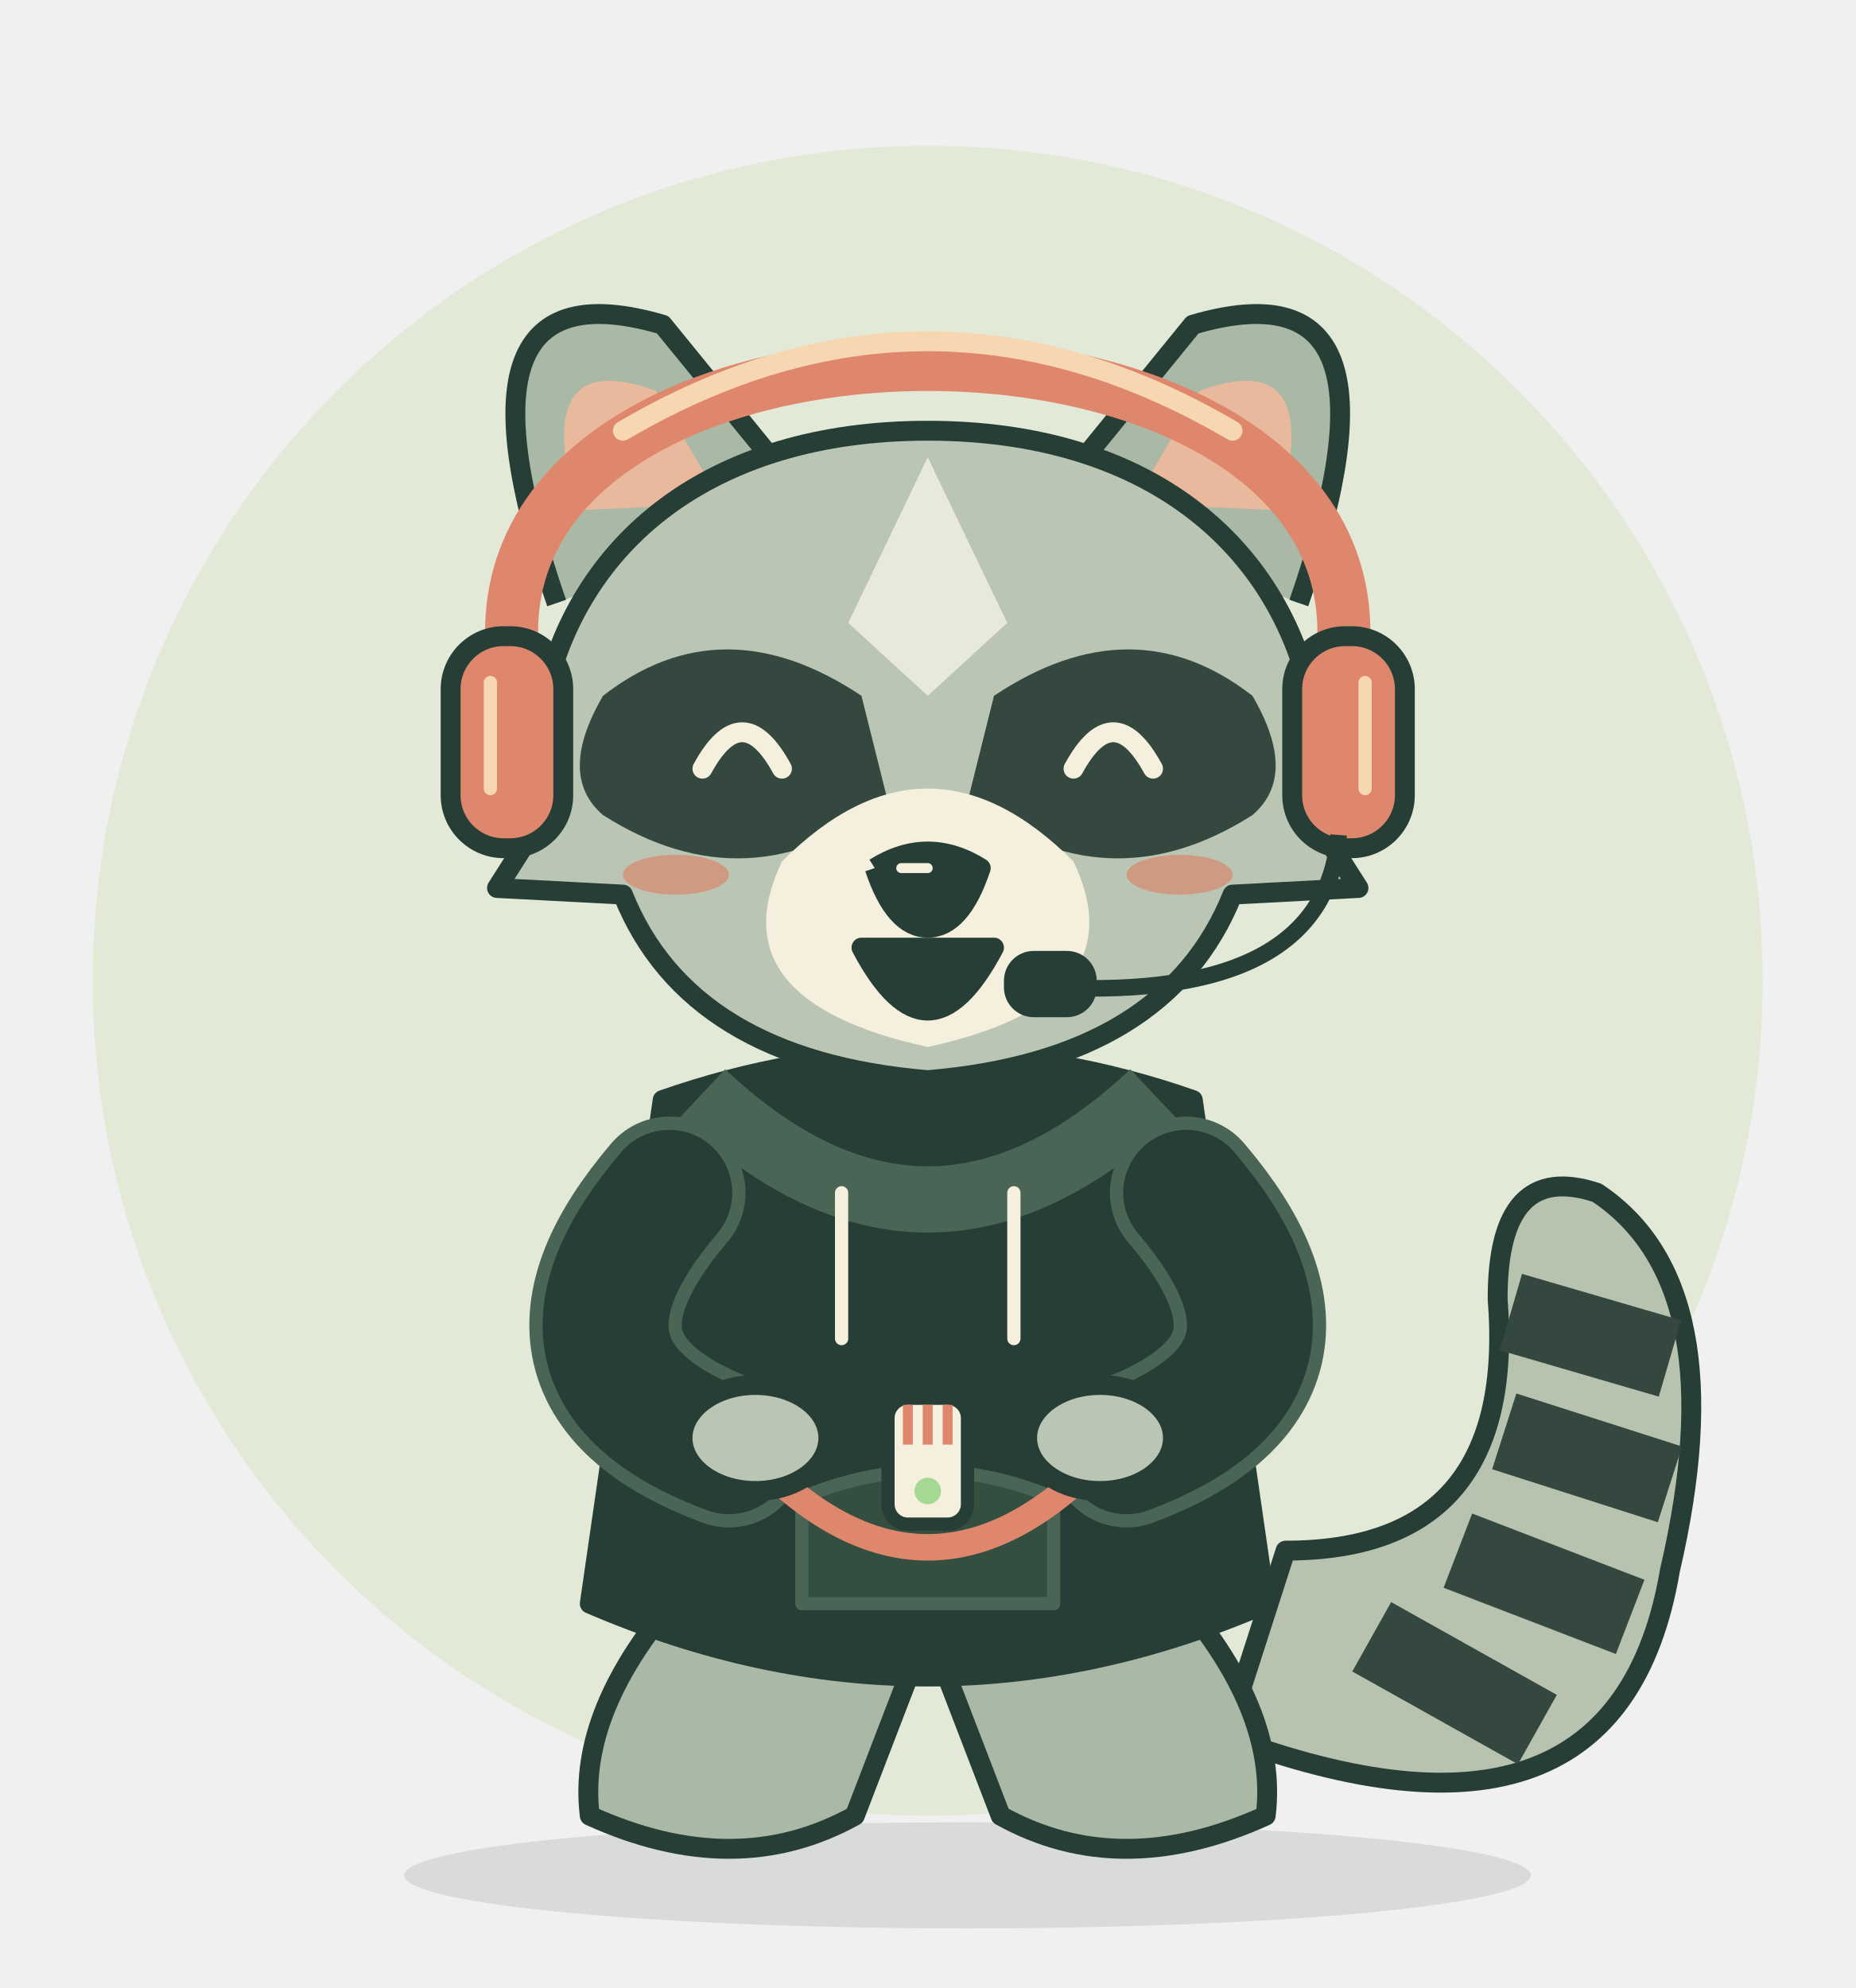
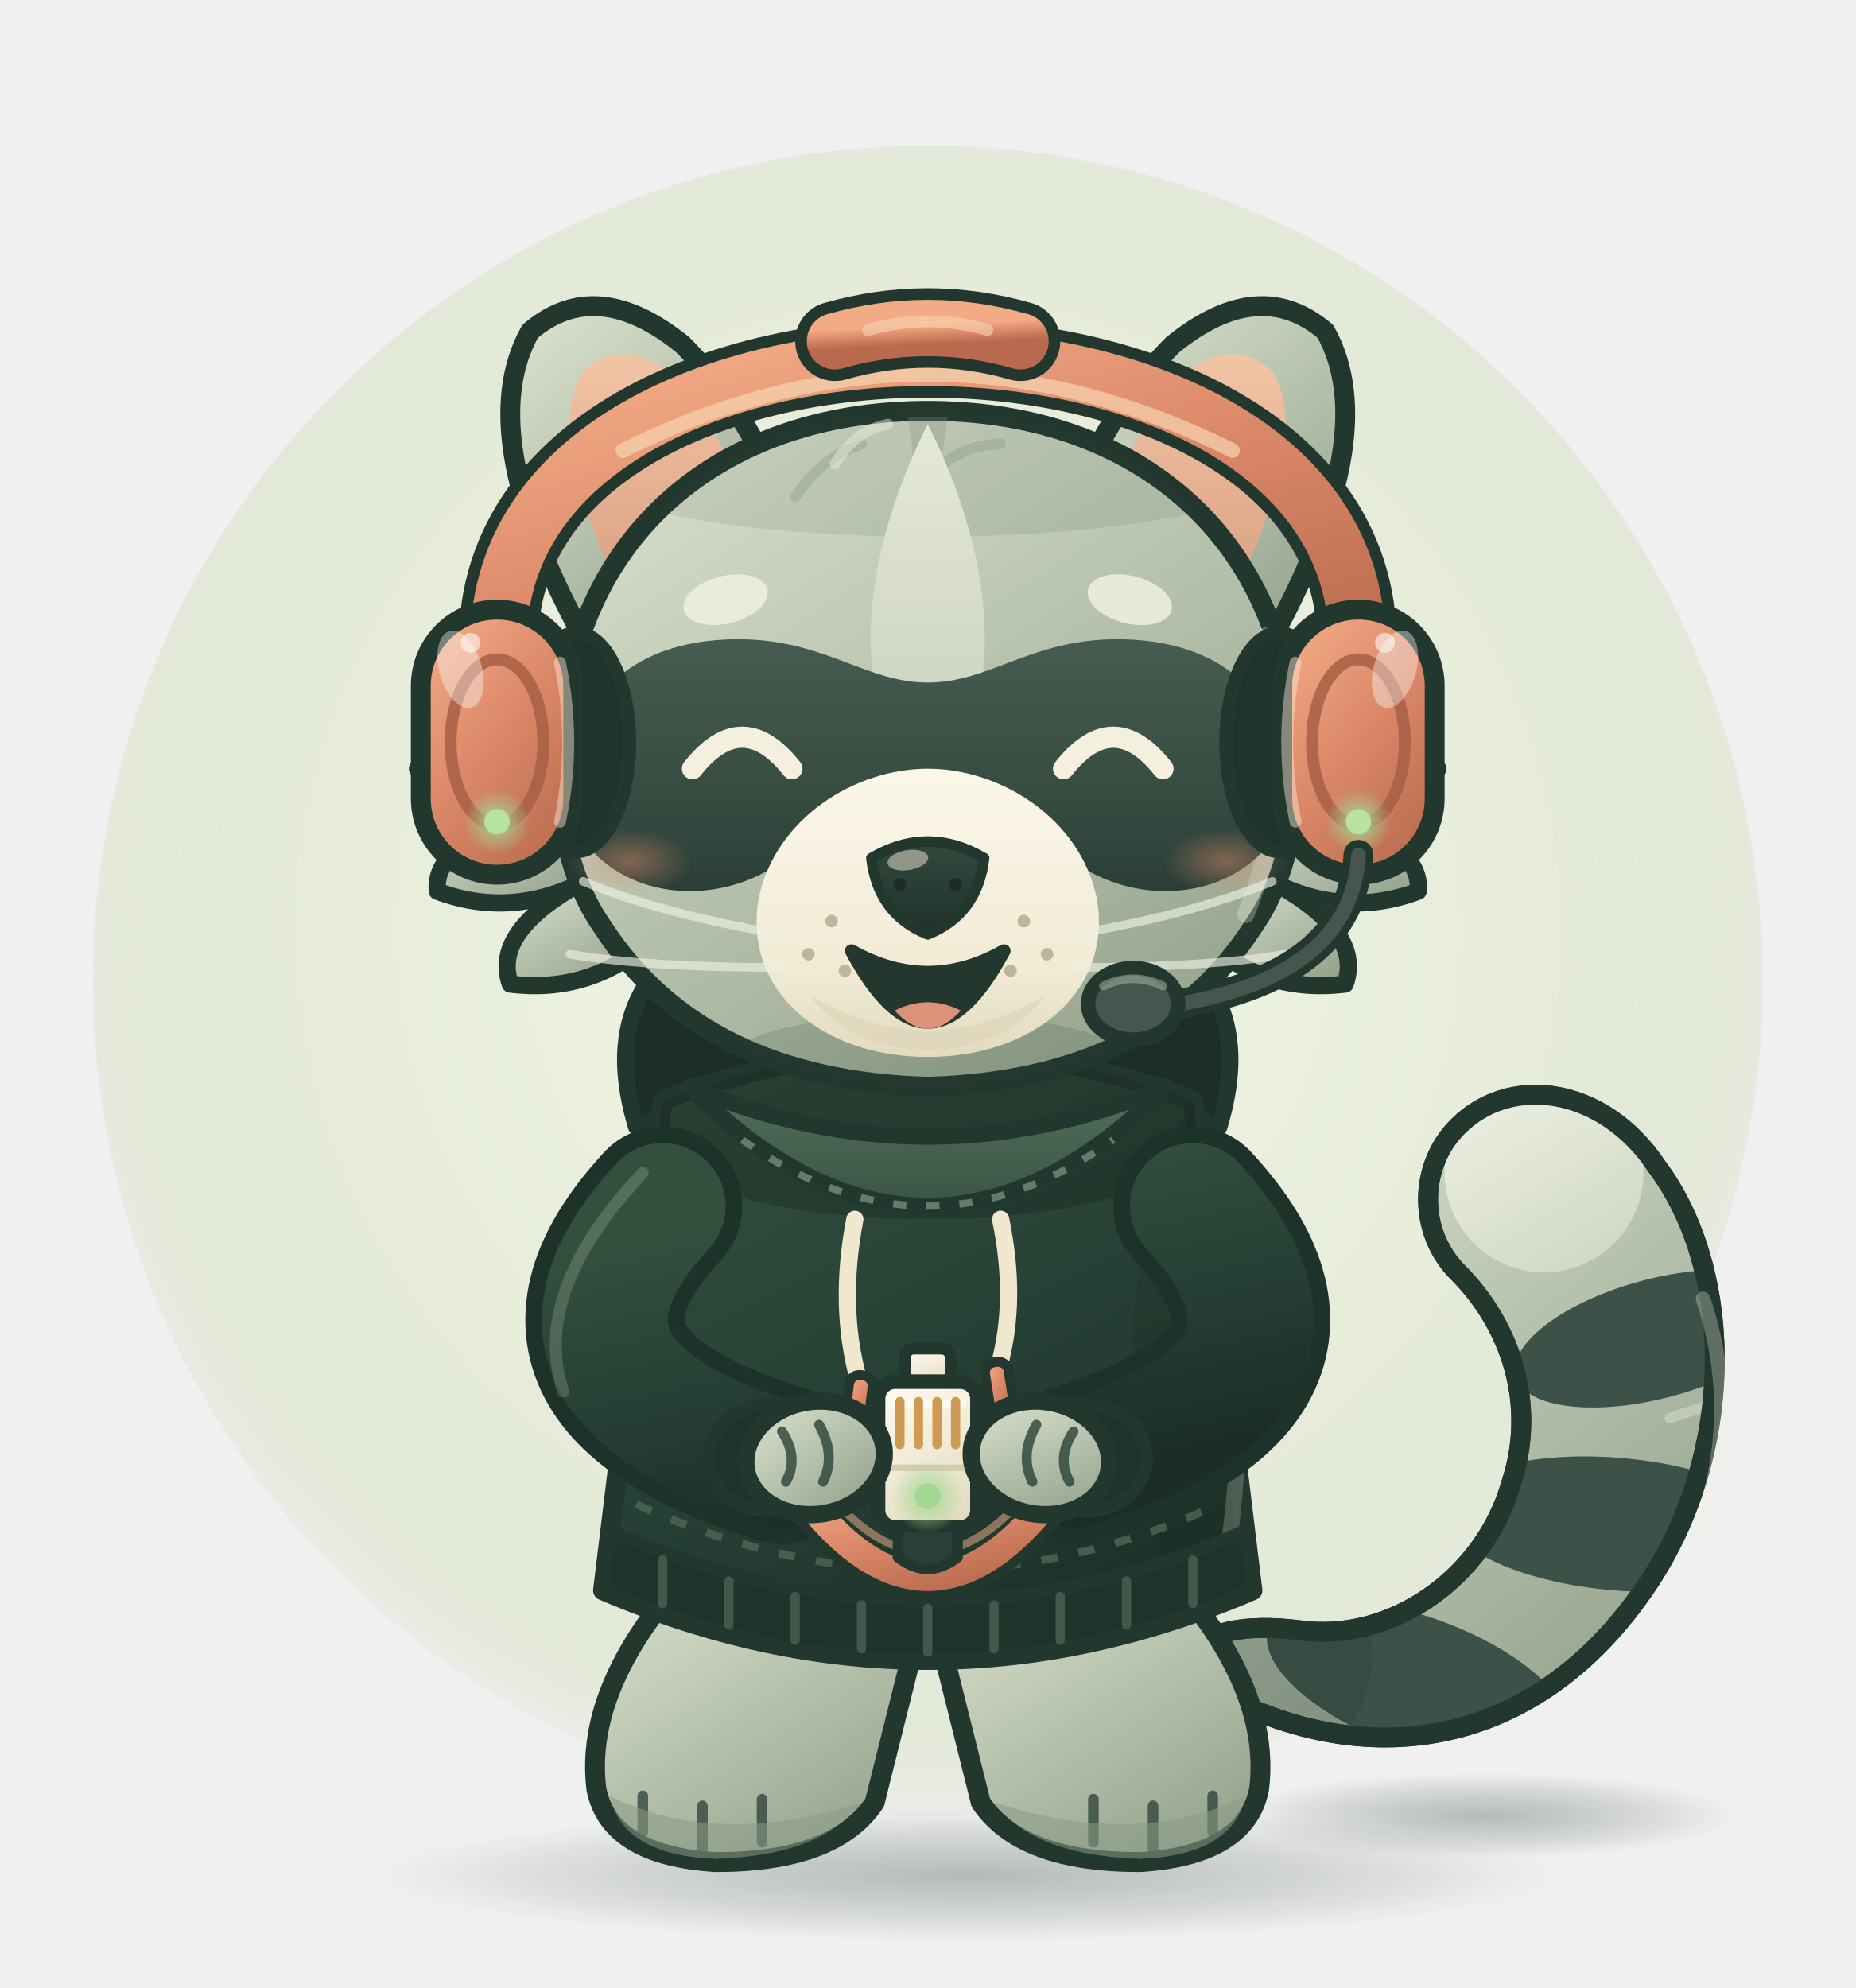
<svg xmlns="http://www.w3.org/2000/svg" viewBox="0 0 280 300" role="img" aria-labelledby="title">
-   <style>.moon{fill:#e3e9d7}.happy,.smile,.spark,.sleep,.zzz,.umbrella,.rain{display:none}.eyes,.mouth{display:none}.happy,.smile{display:block}</style>
+   <style>.moon{fill:url(#k-halo)}.happy,.smile,.spark,.sleep,.zzz,.umbrella,.rain{display:none}.eyes,.mouth{display:none}.happy,.smile{display:block}</style>
+   <defs>
+     <radialGradient id="k-halo" cx=".5" cy=".47" r=".55">
+       <stop offset="0" stop-color="#f1f4e6" />
+       <stop offset=".62" stop-color="#e7edda" />
+       <stop offset=".88" stop-color="#dbe4ca" stop-opacity=".6" />
+       <stop offset="1" stop-color="#d7e0c5" stop-opacity="0" />
+     </radialGradient>
+     <radialGradient id="k-shadow" cx=".5" cy=".5" r=".5">
+       <stop offset="0" stop-color="#263e35" stop-opacity=".3" />
+       <stop offset=".6" stop-color="#263e35" stop-opacity=".14" />
+       <stop offset="1" stop-color="#263e35" stop-opacity="0" />
+     </radialGradient>
+     <linearGradient id="k-fur" x1=".15" y1="0" x2=".85" y2="1">
+       <stop offset="0" stop-color="#d8dfca" />
+       <stop offset=".45" stop-color="#b9c4af" />
+       <stop offset="1" stop-color="#93a18b" />
+     </linearGradient>
+     <linearGradient id="k-fur-lt" x1=".2" y1="0" x2=".8" y2="1">
+       <stop offset="0" stop-color="#eef0e2" />
+       <stop offset="1" stop-color="#cfd7c3" />
+     </linearGradient>
+     <linearGradient id="k-muz" x1=".5" y1="0" x2=".5" y2="1">
+       <stop offset="0" stop-color="#fbf7e9" />
+       <stop offset=".7" stop-color="#f1ebd5" />
+       <stop offset="1" stop-color="#e2dac0" />
+     </linearGradient>
+     <linearGradient id="k-mask" x1=".5" y1="0" x2=".5" y2="1">
+       <stop offset="0" stop-color="#465c50" />
+       <stop offset=".55" stop-color="#384e43" />
+       <stop offset="1" stop-color="#2b3f36" />
+     </linearGradient>
+     <linearGradient id="k-hood" x1=".25" y1="0" x2=".8" y2="1">
+       <stop offset="0" stop-color="#33503f" />
+       <stop offset=".5" stop-color="#274035" />
+       <stop offset="1" stop-color="#1a2e25" />
+     </linearGradient>
+     <linearGradient id="k-hood-lt" x1=".5" y1="0" x2=".5" y2="1">
+       <stop offset="0" stop-color="#527059" />
+       <stop offset="1" stop-color="#3a5445" />
+     </linearGradient>
+     <linearGradient id="k-copper" x1=".15" y1="0" x2=".85" y2="1">
+       <stop offset="0" stop-color="#f2ab85" />
+       <stop offset=".45" stop-color="#dd8a6a" />
+       <stop offset="1" stop-color="#b96a4e" />
+     </linearGradient>
+     <linearGradient id="k-ear" x1=".5" y1="0" x2=".5" y2="1">
+       <stop offset="0" stop-color="#f2c4a6" />
+       <stop offset="1" stop-color="#dba083" />
+     </linearGradient>
+     <linearGradient id="k-cream" x1=".3" y1="0" x2=".7" y2="1">
+       <stop offset="0" stop-color="#fdf9ec" />
+       <stop offset="1" stop-color="#e3dbc1" />
+     </linearGradient>
+     <linearGradient id="k-nose" x1=".5" y1="0" x2=".5" y2="1">
+       <stop offset="0" stop-color="#33493e" />
+       <stop offset="1" stop-color="#1e3229" />
+     </linearGradient>
+     <linearGradient id="k-blaze" x1=".5" y1="0" x2=".5" y2="1">
+       <stop offset="0" stop-color="#e5e9d7" />
+       <stop offset="1" stop-color="#ccd4bf" />
+     </linearGradient>
+     <linearGradient id="k-eye" x1=".5" y1="0" x2=".5" y2="1">
+       <stop offset="0" stop-color="#fdfaf0" />
+       <stop offset="1" stop-color="#e4decb" />
+     </linearGradient>
+     <radialGradient id="k-led" cx=".5" cy=".5" r=".5">
+       <stop offset="0" stop-color="#cdf0b8" stop-opacity=".95" />
+       <stop offset=".45" stop-color="#a5d892" stop-opacity=".55" />
+       <stop offset="1" stop-color="#a5d892" stop-opacity="0" />
+     </radialGradient>
+     <radialGradient id="k-blush" cx=".5" cy=".5" r=".5">
+       <stop offset="0" stop-color="#d8886c" stop-opacity=".5" />
+       <stop offset="1" stop-color="#d8886c" stop-opacity="0" />
+     </radialGradient>
+     <clipPath id="k-tailclip">
+       <path d="M178 252 C202 268 230 266 248 240 C262 220 262 192 250 176 C242 164 228 162 220 170 C214 176 214 186 220 192 C228 200 232 212 228 224 C224 238 210 248 196 246 C188 245 180 246 178 252 Z" />
+     </clipPath>
+     <clipPath id="k-bodyclip">
+       <path d="M100 166 Q140 151 180 166 L189 240 Q140 261 91 240 Z" />
+     </clipPath>
+     <clipPath id="k-headclip">
+       <path d="M140 62 C111 62 91 78 86 102 C83 116 84 130 91 140 Q106 163 140 164 Q174 163 189 140 C196 130 197 116 194 102 C189 78 169 62 140 62 Z" />
+     </clipPath>
+   </defs>
  <circle class="moon" cx="140" cy="148" r="126" />
-   <ellipse class="shadow" cx="146" cy="283" rx="85" ry="8" fill="#263e35" opacity=".12" />
-   <g class="hop" stroke="#263e35" stroke-width="3" stroke-linejoin="round">
+   <ellipse class="shadow" cx="146" cy="283" rx="90" ry="10" fill="url(#k-shadow)" />
+   <ellipse cx="224" cy="274" rx="38" ry="6.5" fill="url(#k-shadow)" />
+   <g class="hop" stroke="#22382f" stroke-width="3" stroke-linejoin="round">
    <g class="tail">
-       <path d="M185 262 Q244 284 252 237 Q262 194 241 180 Q226 175 226 196 Q229 234 194 234Z" fill="#b7c2af" />
-       <path d="M228 198l24 7m-25 11l25 8m-32 10l26 10m-39 3l25 14" stroke="#34483f" stroke-width="12" />
+       <path d="M178 252 C202 268 230 266 248 240 C262 220 262 192 250 176 C242 164 228 162 220 170 C214 176 214 186 220 192 C228 200 232 212 228 224 C224 238 210 248 196 246 C188 245 180 246 178 252 Z" fill="url(#k-fur)" />
+       <g clip-path="url(#k-tailclip)" stroke="none">
+         <ellipse cx="250" cy="202" rx="22" ry="9" fill="#3c5147" transform="rotate(-15 250 202)" />
+         <ellipse cx="244" cy="230" rx="26" ry="10" fill="#3c5147" transform="rotate(5 244 230)" />
+         <ellipse cx="214" cy="254" rx="24" ry="10" fill="#3c5147" transform="rotate(20 214 254)" />
+         <circle cx="233" cy="177" r="15" fill="url(#k-fur-lt)" />
+         <ellipse cx="194" cy="250" rx="13" ry="16" fill="#263e35" opacity=".28" />
+         <path d="M252 214l6-2m0 24l6 1" fill="none" stroke="#eef0e2" stroke-width="1.6" stroke-linecap="round" opacity=".35" />
+       </g>
+       <path d="M178 252 C202 268 230 266 248 240 C262 220 262 192 250 176 C242 164 228 162 220 170 C214 176 214 186 220 192 C228 200 232 212 228 224 C224 238 210 248 196 246 C188 245 180 246 178 252 Z" fill="none" />
+       <path d="M256 232 Q263 214 257 196" fill="none" stroke="#eef0e2" stroke-width="2.2" stroke-linecap="round" opacity=".3" />
    </g>
    <g class="torso">
-       <path d="M103 240 Q87 258 89 274 Q111 284 129 274 L139 248 M177 240 Q193 258 191 274 Q169 284 151 274 L141 248" fill="#aab8a6" />
-       <path d="M100 166 Q140 152 180 166 L191 242 Q140 264 89 242Z" fill="#263e35" />
-       <path d="M106 165 Q140 197 174 165" fill="none" stroke="#4a6455" stroke-width="10" />
-       <path d="M127 180v22m26-22v22" stroke="#f5f0dd" stroke-width="2" stroke-linecap="round" />
-       <path d="M121 226q19-8 38 0v16h-38Z" fill="#344e40" stroke="#4a6455" stroke-width="2" />
-       <path d="M101 180 Q78 207 110 219 M179 180 Q202 207 170 219" fill="none" stroke="#4a6455" stroke-width="23" stroke-linecap="round" />
-       <path d="M101 180 Q78 207 110 219 M179 180 Q202 207 170 219" fill="none" stroke="#263e35" stroke-width="19" stroke-linecap="round" />
-       <path d="M113 219 Q140 248 167 219" fill="none" stroke="#df876d" stroke-width="4" />
-       <ellipse cx="114" cy="217" rx="11" ry="8" fill="#bac5b4" />
-       <ellipse cx="166" cy="217" rx="11" ry="8" fill="#bac5b4" />
-       <rect x="134" y="211" width="12" height="19" rx="3" fill="#f5f0dd" stroke-width="2" />
-       <path d="M137 212v6m3-6v6m3-6v6" stroke="#df876d" stroke-width="1.5" />
-       <circle class="led" cx="140" cy="225" r="2" fill="#a5d892" stroke="none" />
+       <path d="M105 236 Q88 254 90 270 Q92 280 108 281 Q126 281 132 272 L139 244 Z" fill="url(#k-fur)" />
+       <path d="M175 236 Q192 254 190 270 Q188 280 172 281 Q154 281 148 272 L141 244 Z" fill="url(#k-fur)" />
+       <path d="M97 276.5v-5.5M106 279v-6.5M115 278v-6.5" fill="none" stroke="#22382f" stroke-width="1.6" stroke-linecap="round" opacity=".7" />
+       <path d="M183 276.5v-5.5M174 279v-6.5M165 278v-6.5" fill="none" stroke="#22382f" stroke-width="1.6" stroke-linecap="round" opacity=".7" />
+       <path d="M92 271 Q108 279 130 272 Q124 280 108 280.5 Q94 280 92 271 Z" fill="#8b9a85" stroke="none" opacity=".55" />
+       <path d="M188 271 Q172 279 150 272 Q156 280 172 280.5 Q186 280 188 271 Z" fill="#8b9a85" stroke="none" opacity=".55" />
+       <path d="M96 170 Q90 150 106 141 Q140 130 174 141 Q190 150 184 170 Q140 152 96 170 Z" fill="#1b2f27" stroke-width="2.5" />
+       <path d="M100 166 Q140 151 180 166 L189 240 Q140 261 91 240 Z" fill="url(#k-hood)" />
+       <g clip-path="url(#k-bodyclip)" stroke="none">
+         <ellipse cx="140" cy="169" rx="45" ry="15" fill="#14261e" opacity=".38" />
+         <ellipse cx="186" cy="205" rx="15" ry="42" fill="#16281f" opacity=".2" />
+         <ellipse cx="140" cy="253" rx="52" ry="12" fill="#14261e" opacity=".2" />
+       </g>
+       <path d="M183 176 Q189.5 208 185 236" fill="none" stroke="#eef1de" stroke-width="2.4" stroke-linecap="round" opacity=".22" />
+       <path d="M91 240 Q140 261 189 240 L188 231 Q140 252 92 231 Z" fill="#1e332b" stroke-width="2" />
+       <path d="M100 235.4v6.6M110 238.6v6.6M120 240.9v6.6M130 242.2v6.6M140 242.7v6.6M150 242.2v6.6M160 240.9v6.6M170 238.6v6.6M180 235.4v6.6" fill="none" stroke="#41594b" stroke-width="1.4" stroke-linecap="round" />
+       <path d="M96 227 Q140 247 184 227" fill="none" stroke="#4a6455" stroke-width="1.2" stroke-dasharray="2.5 3.2" opacity=".85" />
+       <path d="M104 164 Q140 200 176 164 Q140 179 104 164 Z" fill="url(#k-hood-lt)" stroke-width="2.5" />
+       <path d="M112 172 Q140 192 168 172" fill="none" stroke="#a9bdaa" stroke-width="1.1" stroke-dasharray="2 3" opacity=".5" />
+       <path d="M129 184 Q126.5 197 129.5 208" fill="none" stroke="#efe8cf" stroke-width="2.6" stroke-linecap="round" />
+       <path d="M151 184 Q153.5 196 150.8 206" fill="none" stroke="#efe8cf" stroke-width="2.6" stroke-linecap="round" />
+       <rect x="127.8" y="207.5" width="3.6" height="8" rx="1.6" fill="url(#k-copper)" stroke-width="1.5" transform="rotate(7 129.6 211.5)" />
+       <rect x="149" y="205.5" width="3.6" height="8" rx="1.6" fill="url(#k-copper)" stroke-width="1.5" transform="rotate(-9 150.8 209.5)" />
+       <path d="M100 182 Q76 208 118 221 M180 182 Q204 208 162 221" fill="none" stroke="#1d332a" stroke-width="24" stroke-linecap="round" />
+       <path d="M100 182 Q76 208 118 221 M180 182 Q204 208 162 221" fill="none" stroke="url(#k-hood)" stroke-width="19" stroke-linecap="round" />
+       <path d="M97 177 Q80 195 85 210" fill="none" stroke="#eef1de" stroke-width="1.8" stroke-linecap="round" opacity=".18" />
+       <ellipse cx="116" cy="220" rx="9" ry="8" fill="#1e332b" stroke-width="2" />
+       <ellipse cx="164" cy="220" rx="9" ry="8" fill="#1e332b" stroke-width="2" />
+       <path d="M120 224 Q140 252 160 224" fill="none" stroke="#22382f" stroke-width="7" stroke-linecap="round" />
+       <path d="M120 224 Q140 252 160 224" fill="none" stroke="url(#k-copper)" stroke-width="4.2" stroke-linecap="round" />
+       <path d="M122 221.5 Q140 247 158 221.5" fill="none" stroke="#f2b48f" stroke-width="1.2" stroke-linecap="round" opacity=".5" />
+       <rect x="136.5" y="203.5" width="7" height="6" rx="1.4" fill="url(#k-cream)" stroke-width="1.8" />
+       <rect x="132.5" y="208.5" width="15" height="22" rx="2.6" fill="url(#k-cream)" stroke-width="2.2" />
+       <path d="M134.8 211.8h10.4" fill="none" stroke="#ffffff" stroke-width="1.4" stroke-linecap="round" opacity=".5" />
+       <path d="M135.8 211.5v6.5m2.8-6.5v6.5m2.8-6.5v6.5m2.8-6.5v6.5" fill="none" stroke="#cf9a52" stroke-width="1.4" stroke-linecap="round" />
+       <path d="M134 221.5h12" fill="none" stroke="#cfc6a9" stroke-width="1" opacity=".8" />
+       <path d="M135.5 230.5h9v4.5q-4.5 3.5-9 0 Z" fill="#2a3f36" stroke-width="1.6" />
+       <circle cx="140" cy="225.8" r="5.5" fill="url(#k-led)" class="led" stroke="none" />
+       <circle cx="140" cy="225.8" r="2" fill="#a5d892" class="led" stroke="none" />
+       <ellipse cx="123" cy="220" rx="10.5" ry="8.5" fill="url(#k-fur)" stroke-width="2.6" transform="rotate(-10 123 220)" />
+       <ellipse cx="157" cy="220" rx="10.5" ry="8.5" fill="url(#k-fur)" stroke-width="2.6" transform="rotate(10 157 220)" />
+       <path d="M118 216q2.6 4 .6 7.6m5-8.6q2.6 4.6.6 8.6" fill="none" stroke="#22382f" stroke-width="1.5" stroke-linecap="round" opacity=".75" />
+       <path d="M162 216q-2.6 4-.6 7.6m-5-8.6q-2.6 4.6-.6 8.6" fill="none" stroke="#22382f" stroke-width="1.5" stroke-linecap="round" opacity=".75" />
      <path class="spark" d="M140 191l2 5 5 2-5 2-2 5-2-5-5-2 5-2Z" fill="#f5f0dd" stroke="none" />
    </g>
-     <g class="head" stroke="#263e35" stroke-width="3" stroke-linejoin="round">
+     <g class="head">
      <g class="ear earL">
-         <path d="M84 91 Q66 39 100 49 L122 76" fill="#aab8a6" />
-         <path d="M87 77 Q80 52 99 59 L109 76" fill="#e9b99d" stroke="none" />
+         <path d="M89 98 Q71 66 80 50 Q90 41.5 103 52 Q115 64 121 84 Z" fill="url(#k-fur)" />
+         <path d="M94 90 Q82 66 88 56 Q95 50 103 58 Q111 68 115 84 Z" fill="url(#k-ear)" stroke="none" />
+         <path d="M95 96q3-8 10-11" fill="none" stroke="#eef0e2" stroke-width="2" stroke-linecap="round" opacity=".5" />
      </g>
      <g class="ear earR">
-         <path d="M158 76 L180 49 Q214 39 196 91" fill="#aab8a6" />
-         <path d="M171 76 L181 59 Q200 52 193 77" fill="#e9b99d" stroke="none" />
-       </g>
-       <path d="M140 65 C107 65 87 82 82 106 L70 119 L82 123 L75 134 L94 135 Q104 160 140 163 Q176 160 186 135 L205 134 L198 123 L210 119 L198 106 C193 82 173 65 140 65Z" fill="#bac5b4" />
-       <path d="M140 69 L128 94 L140 105 L152 94Z" fill="#e7e9dc" stroke="none" />
-       <path d="M91 105 Q109 91 130 105 L134 121 Q113 137 91 123 Q84 117 91 105Z M189 105 Q171 91 150 105 L146 121 Q167 137 189 123 Q196 117 189 105Z" fill="#34483f" stroke="none" />
-       <path d="M118 130 Q140 108 162 130 Q172 151 140 158 Q108 151 118 130Z" fill="#f5f0dd" stroke="none" />
+         <path d="M191 98 Q209 66 200 50 Q190 41.5 177 52 Q165 64 159 84 Z" fill="url(#k-fur)" />
+         <path d="M186 90 Q198 66 192 56 Q185 50 177 58 Q169 68 165 84 Z" fill="url(#k-ear)" stroke="none" />
+         <path d="M185 96q-3-8-10-11" fill="none" stroke="#eef0e2" stroke-width="2" stroke-linecap="round" opacity=".5" />
+       </g>
+       <g stroke-width="2.6">
+         <path d="M92 108 Q70 106 63 116 Q72 124.5 90 120 Z" fill="url(#k-fur)" />
+         <path d="M88 120 Q65 126 66 134.5 Q78 139 90 132 Z" fill="url(#k-fur)" />
+         <path d="M90 132 Q74 140 77 148.5 Q89 150 98 142 Z" fill="url(#k-fur)" />
+         <path d="M188 108 Q210 106 217 116 Q208 124.5 190 120 Z" fill="url(#k-fur)" />
+         <path d="M192 120 Q215 126 214 134.5 Q202 139 190 132 Z" fill="url(#k-fur)" />
+         <path d="M190 132 Q206 140 203 148.5 Q191 150 182 142 Z" fill="url(#k-fur)" />
+       </g>
+       <path d="M140 62 C111 62 91 78 86 102 C83 116 84 130 91 140 Q106 163 140 164 Q174 163 189 140 C196 130 197 116 194 102 C189 78 169 62 140 62 Z" fill="url(#k-fur)" />
+       <g clip-path="url(#k-headclip)" stroke="none">
+         <path d="M137 63 Q140 82 137 99 L143 99 Q140 82 143 63 Z" fill="#8b9a85" opacity=".3" />
+         <ellipse cx="140" cy="71" rx="52" ry="10" fill="#263e35" opacity=".1" />
+         <ellipse cx="140" cy="160" rx="30" ry="7" fill="#263e35" opacity=".16" />
+         <path d="M120 75q4-6 10-8m10 5q5-5 11-5" fill="none" stroke="#8b9a85" stroke-width="1.6" stroke-linecap="round" opacity=".4" />
+         <path d="M126 70q3-5 8-6" fill="none" stroke="#eef0e2" stroke-width="1.6" stroke-linecap="round" opacity=".45" />
+       </g>
+       <path d="M188 138 Q196 118 191 96" fill="none" stroke="#eef1de" stroke-width="2.6" stroke-linecap="round" opacity=".3" />
+       <path d="M140 64 C133 78 130 92 132 104 C136 110 144 110 148 104 C150 92 147 78 140 64 Z" fill="url(#k-blaze)" stroke="none" />
+       <ellipse cx="109.5" cy="90.5" rx="6.5" ry="3.6" fill="#eef0e2" opacity=".85" stroke="none" transform="rotate(-14 109.5 90.5)" />
+       <ellipse cx="170.5" cy="90.5" rx="6.5" ry="3.6" fill="#eef0e2" opacity=".85" stroke="none" transform="rotate(14 170.5 90.5)" />
+       <path d="M140 103 C131 103 125 97 113 96.5 C99 96 90 102 87 112 Q84 120 89 128 C96 136 109 136.5 118 130 Q129 123 140 123 Q151 123 162 130 C171 136.5 184 136 191 128 Q196 120 193 112 C190 102 181 96 167 96.5 C155 97 149 103 140 103 Z" fill="url(#k-mask)" stroke="none" />
+       <ellipse cx="95" cy="130" rx="9.5" ry="5" fill="url(#k-blush)" stroke="none" />
+       <ellipse cx="185" cy="130" rx="9.5" ry="5" fill="url(#k-blush)" stroke="none" />
+       <path d="M140 116 C151 116 163 123.5 165.5 135.5 C168 149.5 156 159.5 140 159.5 C124 159.5 112 149.5 114.5 135.5 C117 123.5 129 116 140 116 Z" fill="url(#k-muz)" stroke="none" />
+       <path d="M122 150 Q140 161 158 150 Q152 158 140 158.5 Q128 158 122 150 Z" fill="#d9d0b2" stroke="none" opacity=".5" />
+       <g fill="#b3a888" stroke="none" opacity=".8">
+         <circle cx="125.5" cy="139" r=".95" />
+         <circle cx="122" cy="144" r=".95" />
+         <circle cx="127.5" cy="146.5" r=".95" />
+         <circle cx="154.5" cy="139" r=".95" />
+         <circle cx="158" cy="144" r=".95" />
+         <circle cx="152.5" cy="146.5" r=".95" />
+       </g>
+       <g class="whisk" fill="none" stroke="#eef0e2" stroke-width="1.3" stroke-linecap="round" opacity=".65">
+         <path d="M118 141 Q100 138 88 133 M118 146 Q98 146 86 144" />
+         <path d="M162 141 Q180 138 192 133 M162 146 Q182 146 194 144" />
+       </g>
      <g class="eyes" stroke="none">
        <g id="ping-eyes">
-           <ellipse cx="112" cy="113" rx="5.5" ry="7" fill="#f5f0dd" />
-           <ellipse cx="168" cy="113" rx="5.5" ry="7" fill="#f5f0dd" />
-           <circle cx="114" cy="111" r="2" fill="#263e35" />
-           <circle cx="170" cy="111" r="2" fill="#263e35" />
+           <ellipse cx="112" cy="113" rx="6.3" ry="7.4" fill="url(#k-eye)" />
+           <ellipse cx="168" cy="113" rx="6.3" ry="7.4" fill="url(#k-eye)" />
+           <circle cx="113.2" cy="112.8" r="3.15" fill="#1c2e26" />
+           <circle cx="166.8" cy="112.8" r="3.15" fill="#1c2e26" />
+           <circle cx="111.6" cy="110.6" r="1.25" fill="#ffffff" />
+           <circle cx="114.8" cy="114.6" r=".62" fill="#ffffff" opacity=".7" />
+           <circle cx="165.2" cy="110.6" r="1.25" fill="#ffffff" />
+           <circle cx="168.4" cy="114.6" r=".62" fill="#ffffff" opacity=".7" />
        </g>
-       </g>
-       <g class="happy" fill="none" stroke="#f5f0dd" stroke-linecap="round">
-         <path d="M106 116 Q112 105 118 116 M162 116 Q168 105 174 116" />
-       </g>
-       <g class="sleep" fill="none" stroke="#f5f0dd" stroke-linecap="round">
-         <path d="M106 112 Q112 120 118 112 M162 112 Q168 120 174 112" />
+         <path d="M105 108.2 Q112 103.2 119 107.8 M161 107.8 Q168 103.2 175 108.2" fill="none" stroke="#22382f" stroke-width="2.2" stroke-linecap="round" />
+       </g>
+       <g class="happy" fill="none" stroke="#f5f0dd" stroke-width="3.2" stroke-linecap="round">
+         <path d="M104.5 116 Q112 106.5 119.5 116 M160.5 116 Q168 106.5 175.5 116" />
+       </g>
+       <g class="sleep" fill="none" stroke="#f5f0dd" stroke-width="3" stroke-linecap="round">
+         <path d="M104.5 113.5 Q112 120 119.5 113.5 M160.5 113.5 Q168 120 175.5 113.5" />
      </g>
      <g class="nose">
-         <path d="M132 131 Q140 126 148 131 Q145 140 140 140 Q135 140 132 131" fill="#263e35" />
-         <path d="M136 131h4" stroke="#f5f0dd" stroke-width="1.5" stroke-linecap="round" />
-       </g>
-       <path class="mouth" d="M140 140v5q-6 7-12 0m12 0q6 7 12 0" fill="none" stroke-width="2" stroke-linecap="round" />
-       <path class="smile" d="M130 143 Q140 162 150 143Z" fill="#263e35" />
-       <g fill="#d8886c" stroke="none" opacity=".7">
-         <ellipse cx="102" cy="132" rx="8" ry="3" />
-         <ellipse cx="178" cy="132" rx="8" ry="3" />
-       </g>
-       <path d="M78 103 C65 39 215 39 202 103" fill="none" stroke="#df876d" stroke-width="8" stroke-linecap="round" />
-       <path d="M94 65 Q140 38 186 65" fill="none" stroke="#f7d6b2" stroke-width="3" stroke-linecap="round" />
-       <rect x="68" y="96" width="17" height="32" rx="8" fill="#df876d" />
-       <rect x="195" y="96" width="17" height="32" rx="8" fill="#df876d" />
-       <path d="M74 103v16m132-16v16" stroke="#f7d6b2" stroke-width="2" stroke-linecap="round" />
-       <path d="M202 126 Q200 151 159 149" fill="none" stroke="#263e35" stroke-width="2.5" />
-       <rect x="153" y="145" width="11" height="7" rx="3" fill="#263e35" />
+         <path d="M131.5 129.5 Q140 124.5 148.5 129.5 Q147.5 138 140 141 Q132.5 138 131.5 129.5 Z" fill="url(#k-nose)" stroke-width="1.6" />
+         <ellipse cx="137" cy="129.8" rx="3.1" ry="1.5" fill="#f2ead2" opacity=".5" stroke="none" transform="rotate(-9 137 129.8)" />
+         <circle cx="135.8" cy="133.5" r="1" fill="#101f18" opacity=".55" stroke="none" />
+         <circle cx="144.2" cy="133.5" r="1" fill="#101f18" opacity=".55" stroke="none" />
+       </g>
+       <path class="mouth" d="M140 141v4.5M140 145.5Q134.5 151 129 148m11-2.5Q145.5 151 151 148" fill="none" stroke-width="2" stroke-linecap="round" />
+       <g class="smile">
+         <path d="M128.5 143.5 Q140 165 151.5 143.5 Q140 150 128.5 143.5 Z" fill="#22382f" stroke-width="2" />
+         <path d="M135 152.5 Q140 158 145 152.5 Q140 150 135 152.5 Z" fill="#dd9178" stroke="none" />
+       </g>
+       <path d="M76 105 C63 37 217 37 204 105" fill="none" stroke="#22382f" stroke-width="12" stroke-linecap="round" />
+       <path d="M76 105 C63 37 217 37 204 105" fill="none" stroke="url(#k-copper)" stroke-width="8.5" stroke-linecap="round" />
+       <path d="M94 68 Q140 45 186 68" fill="none" stroke="#f6d4b0" stroke-width="2.2" stroke-linecap="round" opacity=".7" />
+       <path d="M126 51.5 Q140 47.5 154 51.5" fill="none" stroke="#22382f" stroke-width="12" stroke-linecap="round" />
+       <path d="M126 51.5 Q140 47.5 154 51.5" fill="none" stroke="url(#k-copper)" stroke-width="8.5" stroke-linecap="round" />
+       <path d="M131 49.8 Q140 47.2 149 49.8" fill="none" stroke="#f6d4b0" stroke-width="1.8" stroke-linecap="round" opacity=".6" />
+       <ellipse cx="87" cy="112" rx="8" ry="16.5" fill="#1f342b" stroke-width="2" />
+       <ellipse cx="193" cy="112" rx="8" ry="16.5" fill="#1f342b" stroke-width="2" />
+       <rect x="63.5" y="92" width="23" height="40" rx="11.5" fill="url(#k-copper)" />
+       <ellipse cx="75" cy="112" rx="7" ry="12.5" fill="none" stroke="#a75f45" stroke-width="1.8" opacity=".85" />
+       <ellipse cx="69.5" cy="101" rx="3.2" ry="6" fill="#ffffff" opacity=".38" stroke="none" transform="rotate(-16 69.5 101)" />
+       <circle cx="71" cy="97" r="1.5" fill="#ffffff" opacity=".55" stroke="none" />
+       <path d="M84.5 100 Q87 112 84.5 124" fill="none" stroke="#ffe8d2" stroke-width="1.8" stroke-linecap="round" opacity=".45" />
+       <circle cx="75" cy="124" r="5" fill="url(#k-led)" class="led" stroke="none" />
+       <circle cx="75" cy="124" r="1.9" fill="#b7e3a2" class="led" stroke="none" />
+       <rect x="193.5" y="92" width="23" height="40" rx="11.5" fill="url(#k-copper)" />
+       <ellipse cx="205" cy="112" rx="7" ry="12.5" fill="none" stroke="#a75f45" stroke-width="1.8" opacity=".85" />
+       <ellipse cx="210.5" cy="101" rx="3.2" ry="6" fill="#ffffff" opacity=".38" stroke="none" transform="rotate(16 210.5 101)" />
+       <circle cx="209" cy="97" r="1.5" fill="#ffffff" opacity=".55" stroke="none" />
+       <path d="M195.5 100 Q193 112 195.5 124" fill="none" stroke="#ffe8d2" stroke-width="1.8" stroke-linecap="round" opacity=".45" />
+       <circle cx="205" cy="124" r="5" fill="url(#k-led)" class="led" stroke="none" />
+       <circle cx="205" cy="124" r="1.9" fill="#b7e3a2" class="led" stroke="none" />
+       <path d="M205 129 Q204 147 178 151.5" fill="none" stroke="#22382f" stroke-width="4.5" stroke-linecap="round" />
+       <path d="M205 129 Q204 147 178 151.5" fill="none" stroke="#46564e" stroke-width="2.2" stroke-linecap="round" />
+       <ellipse cx="171" cy="151.5" rx="6.8" ry="5.4" fill="#46564e" stroke-width="2.2" />
+       <path d="M166.5 148.8 Q171 146.6 175.5 148.8" fill="none" stroke="#aab5aa" stroke-width="1.3" stroke-linecap="round" opacity=".5" />
    </g>
    <g class="zzz" fill="#285c48" stroke="none" font-family="monospace">
-       <text x="209" y="72" font-size="17">z</text>
-       <text x="225" y="53" font-size="23">z</text>
+       <text x="204" y="80" font-size="15">z</text>
+       <text x="221" y="58" font-size="21">z</text>
+       <text x="239" y="36" font-size="26">z</text>
    </g>
    <g class="umbrella">
-       <path d="M140 15v37" stroke="#263e35" stroke-width="3" />
-       <path d="M54 38 Q140 -19 226 38 Q211 29 197 38 Q183 29 169 38 Q154 29 140 38 Q126 29 111 38 Q97 29 83 38 Q69 29 54 38Z" fill="#df876d" stroke="#263e35" stroke-width="2" />
-     </g>
-     <g class="rain" stroke="#66998a" stroke-width="2" stroke-linecap="round">
+       <path d="M140 6V42" fill="none" stroke="#22382f" stroke-width="3.4" stroke-linecap="round" />
+       <path d="M56 32 Q140 -26 224 32 Q210 20 196 31 Q182 20 168 31 Q154 20 140 31 Q126 20 112 31 Q98 20 84 31 Q70 20 56 32 Z" fill="url(#k-copper)" stroke-width="2.6" />
+       <g stroke="none">
+         <path d="M140 4 L112 31 Q126 20 140 31 Z" fill="#a75f45" opacity=".3" />
+         <path d="M140 4 L56 32 Q70 20 84 31 Z" fill="#a75f45" opacity=".3" />
+         <path d="M140 4 L168 31 Q182 20 196 31 Z" fill="#a75f45" opacity=".3" />
+       </g>
+       <path d="M140 3.5 L56 32 M140 3.5 L84 31 M140 3.5 L112 31 M140 3.5 L140 31 M140 3.5 L168 31 M140 3.5 L196 31 M140 3.5 L224 32" fill="none" stroke="#22382f" stroke-width="1.6" stroke-linecap="round" opacity=".5" />
+       <path d="M86 24 Q110 8 134 4.5" fill="none" stroke="#f6d4b0" stroke-width="2.6" stroke-linecap="round" opacity=".45" />
+       <circle cx="140" cy="4.5" r="2.8" fill="url(#k-cream)" stroke-width="2" />
+     </g>
+     <g class="rain" stroke="#66998a" stroke-width="2.2" stroke-linecap="round" opacity=".85">
      <path class="drop" d="M30 80l-5 12m230-3l-5 12m-218 59l-5 12m238 10l-5 12" />
+       <path class="drop" style="animation-delay:.55s" d="M56 58l-5 12m182 22l-5 12m-184 44l-5 12m206 8l-5 12" />
    </g>
  </g>
</svg>
